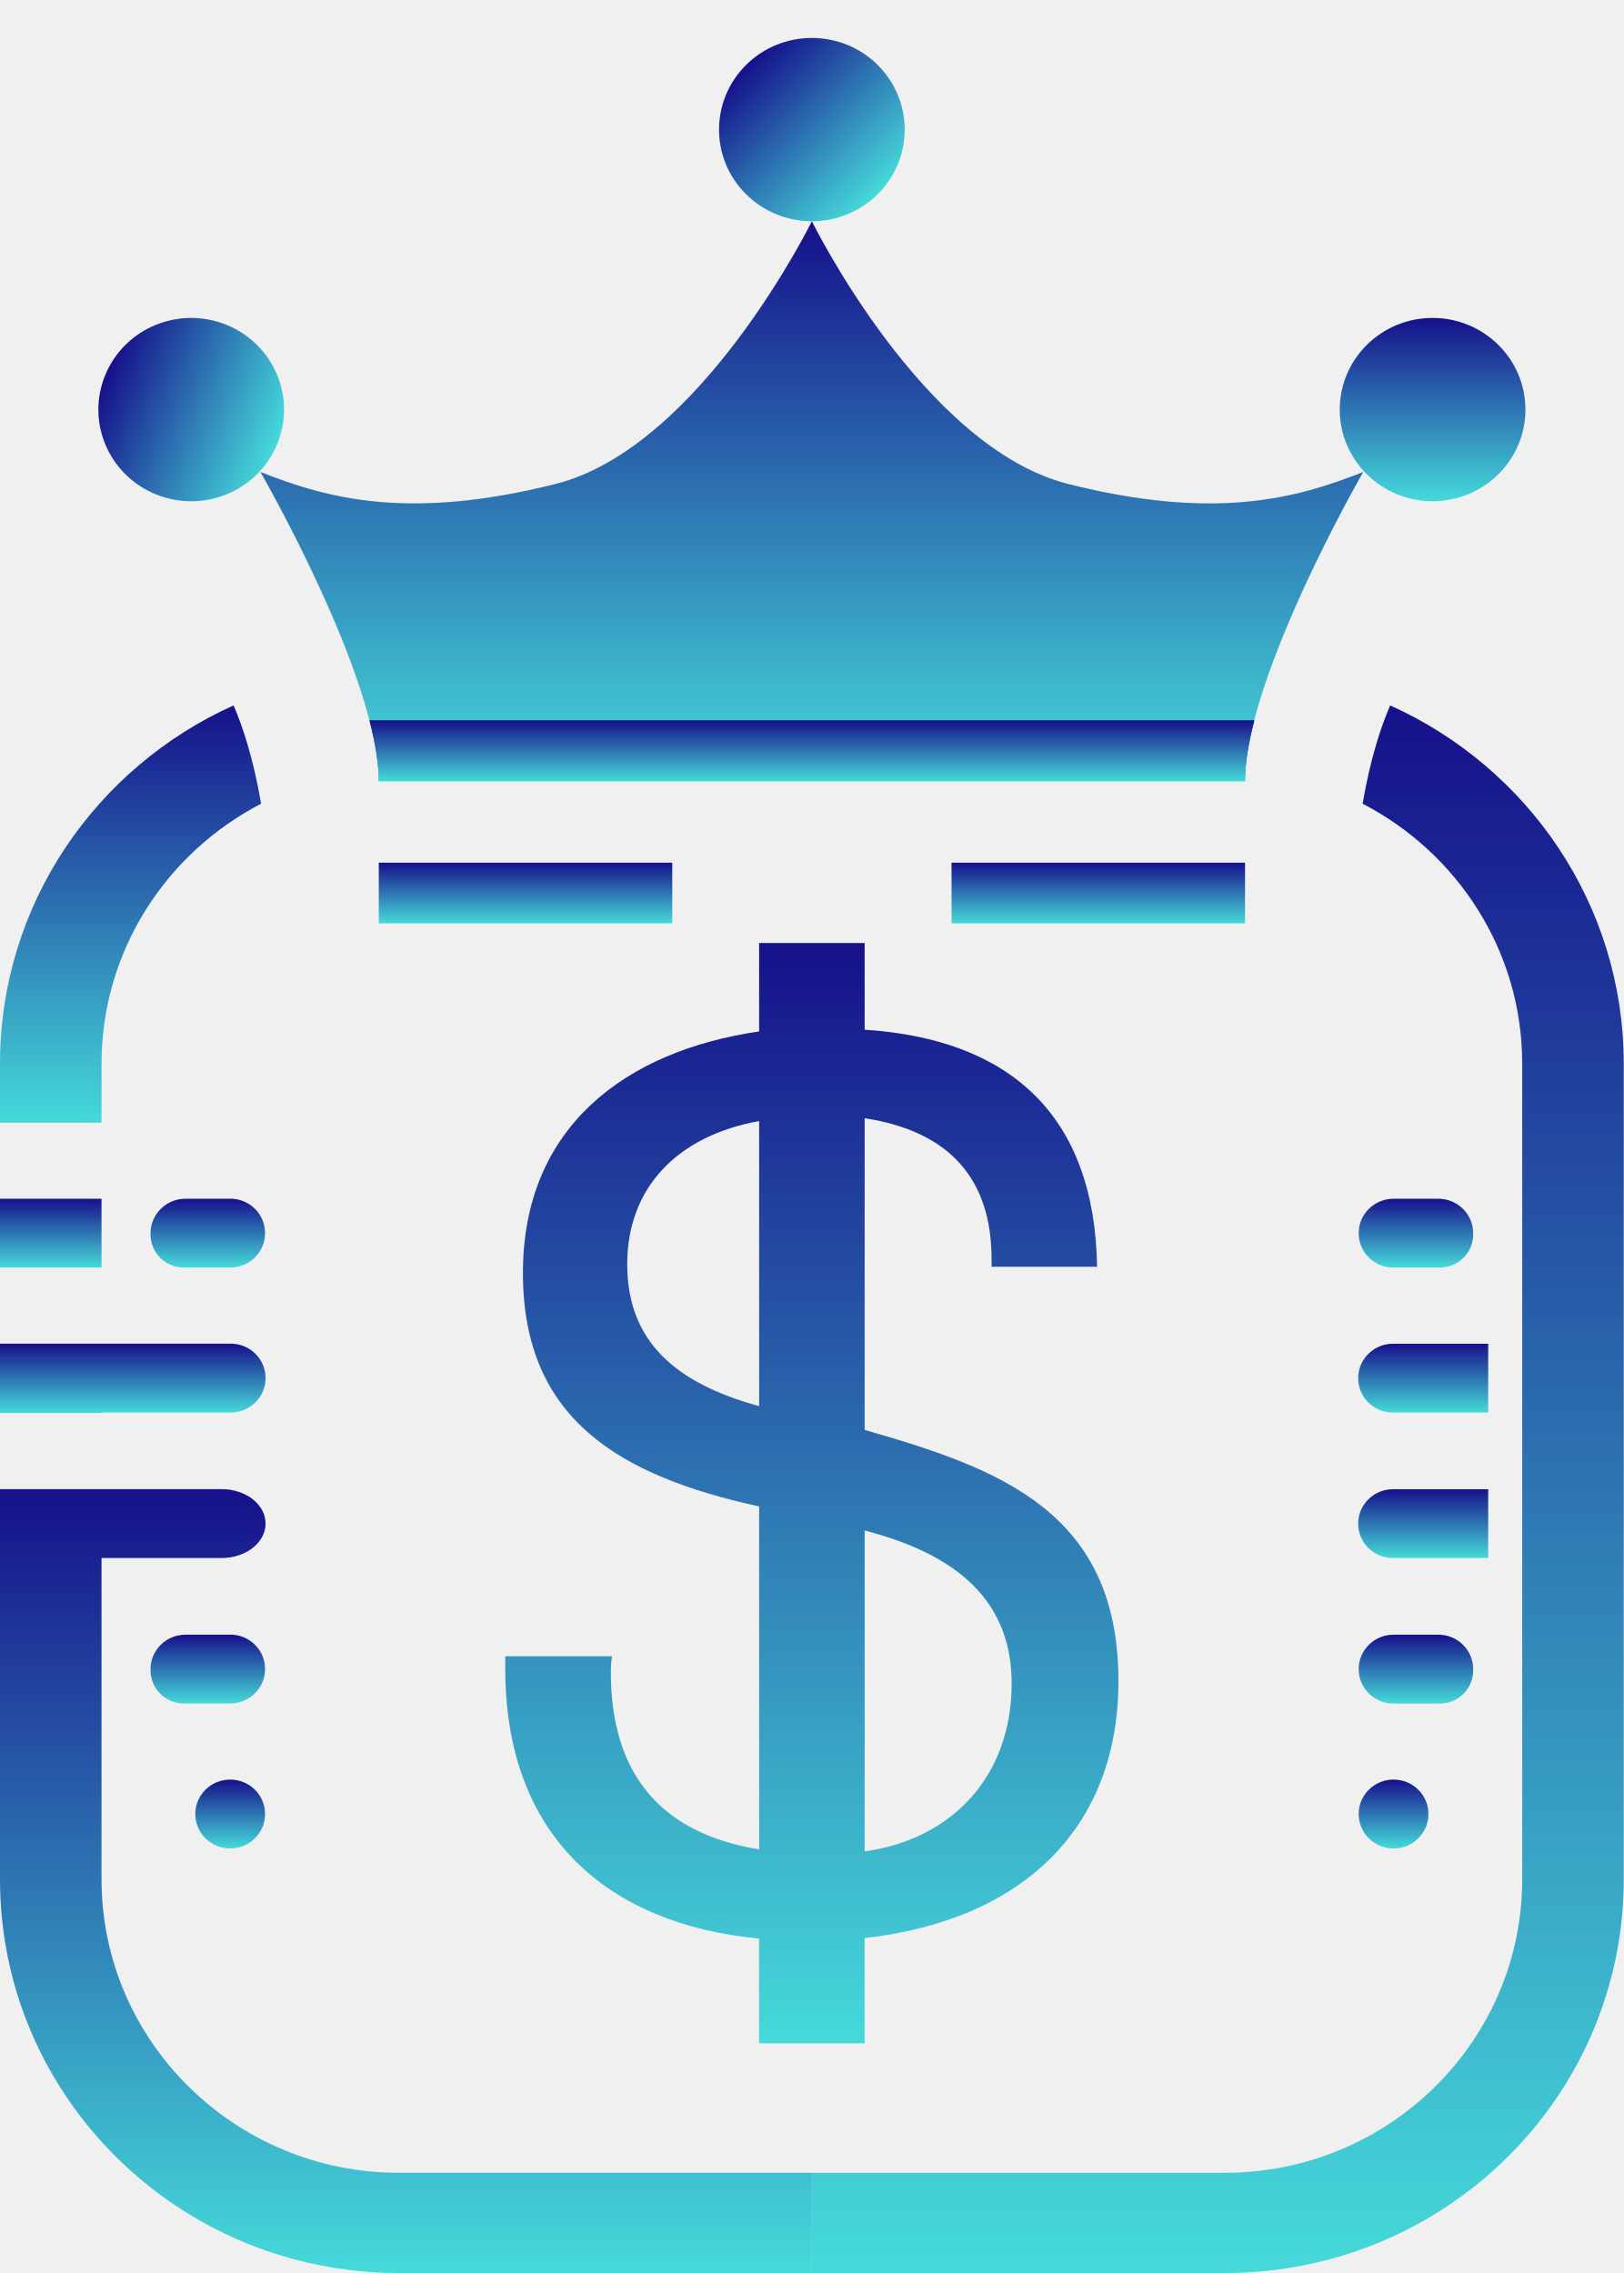
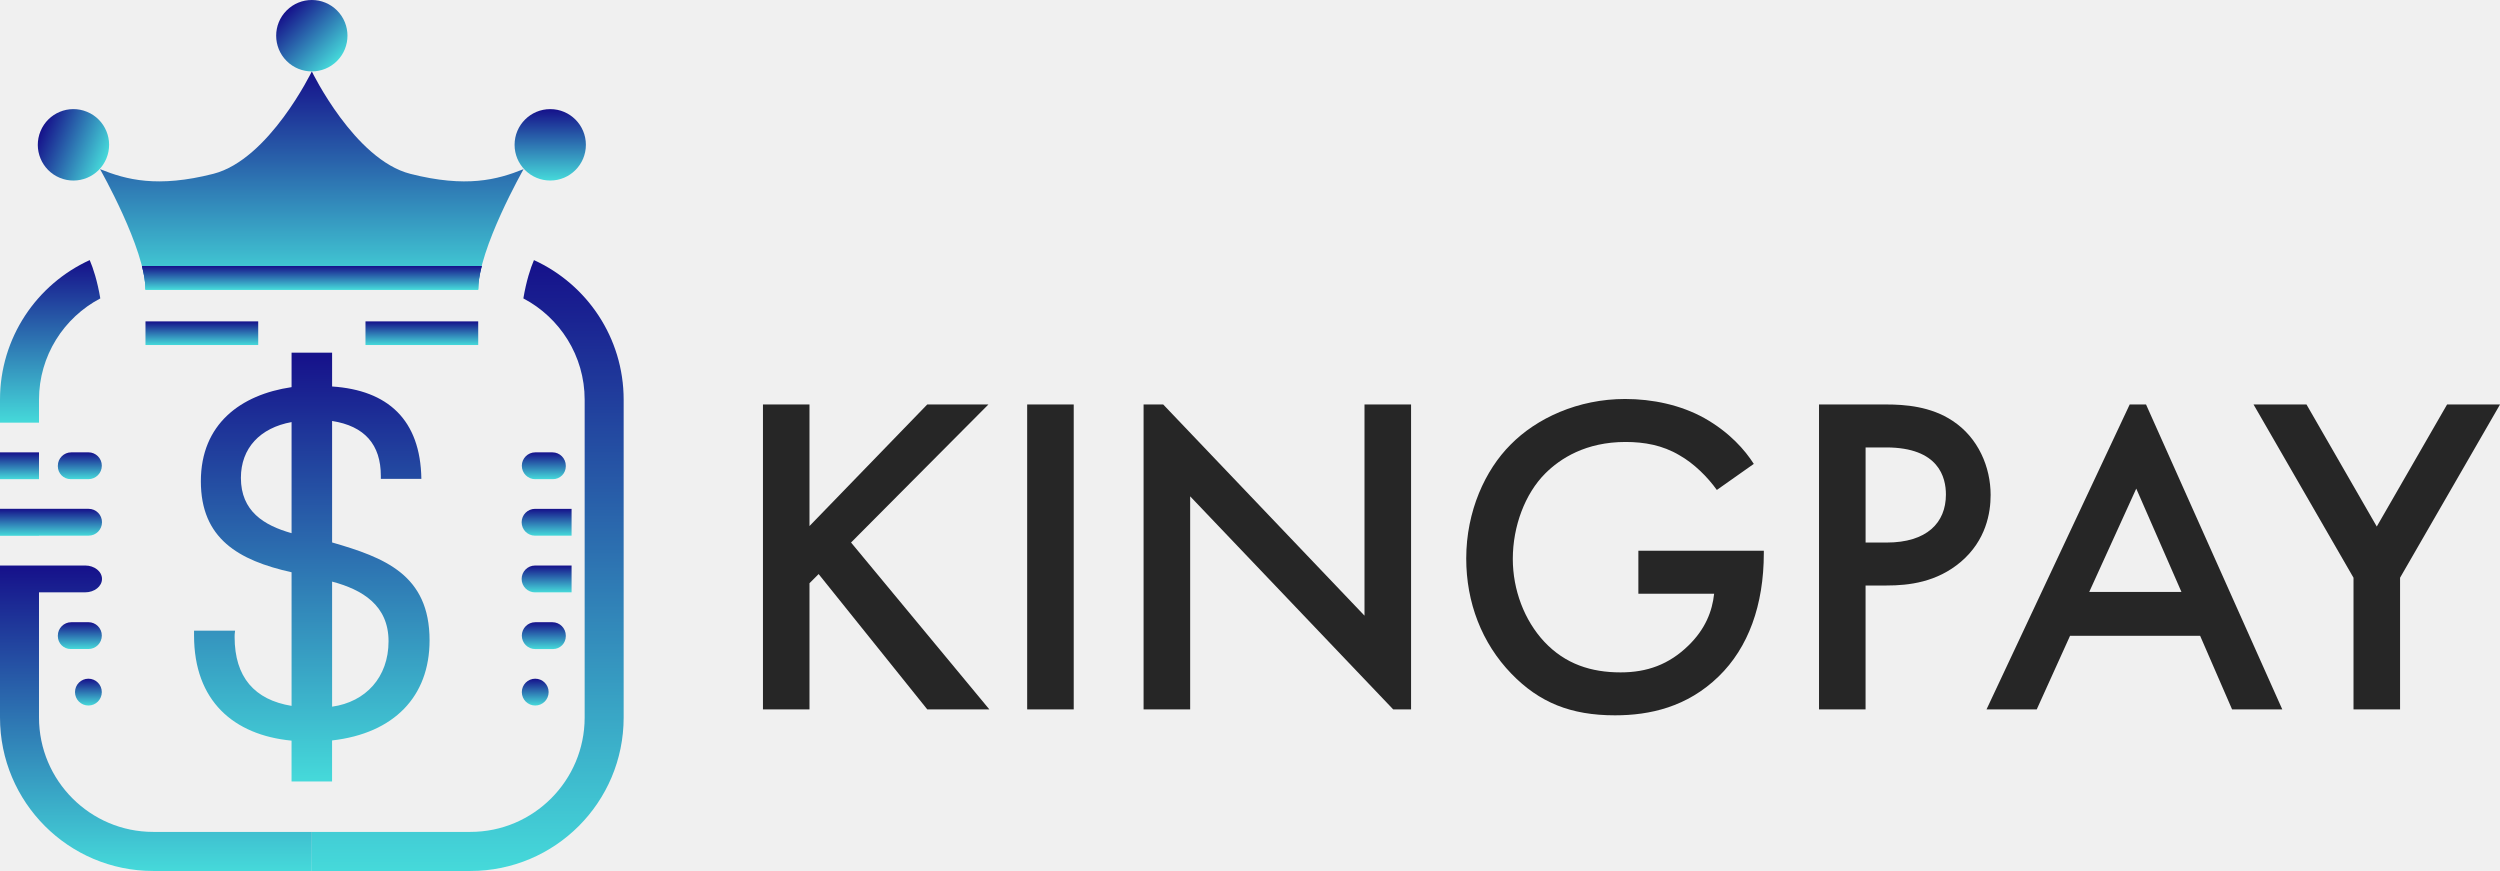
- <svg xmlns="http://www.w3.org/2000/svg" width="40" height="56" viewBox="0 0 40 56" fill="none">
-   <path d="M21.3 35.226V27.549C23.382 27.87 24.427 29.036 24.427 31.026V31.209H27.026C26.967 27.468 24.872 25.602 21.3 25.369V23.233H18.701V25.412C15.435 25.886 12.882 27.747 12.882 31.363C12.882 34.979 15.282 36.365 18.701 37.115V45.563C16.334 45.179 15.048 43.759 15.048 41.203C15.048 41.111 15.048 40.99 15.078 40.806H12.447V41.111C12.447 45.246 14.98 47.407 18.699 47.761V50.342H21.299V47.749C25.268 47.301 27.552 44.974 27.552 41.418C27.552 37.259 24.648 36.185 21.299 35.229L21.3 35.226ZM18.701 34.644C16.927 34.151 15.451 33.254 15.451 31.148C15.451 29.267 16.681 27.983 18.701 27.62V34.644ZM21.3 45.613V37.706C23.233 38.212 24.922 39.2 24.922 41.477C24.922 43.754 23.457 45.315 21.3 45.613Z" fill="url(#paint0_linear_2003_57720)" />
-   <path d="M35.291 7.833C34.028 7.833 33.004 8.844 33.004 10.091C33.004 11.338 34.028 12.349 35.291 12.349C36.554 12.349 37.578 11.338 37.578 10.091C37.578 8.844 36.554 7.833 35.291 7.833Z" fill="url(#paint1_linear_2003_57720)" />
-   <path d="M26.321 11.925C22.739 11.03 20 5.45 20 5.45C20 5.45 17.261 11.028 13.679 11.925C10.097 12.822 8.105 12.299 6.415 11.627C6.415 11.627 9.329 16.683 9.329 19.247H30.669C30.669 16.683 33.583 11.627 33.583 11.627C31.893 12.299 29.901 12.823 26.319 11.925H26.321Z" fill="url(#paint2_linear_2003_57720)" />
-   <path d="M6.823 10.955C7.306 9.803 6.752 8.483 5.585 8.006C4.419 7.528 3.081 8.075 2.598 9.227C2.114 10.379 2.668 11.7 3.835 12.177C5.002 12.654 6.34 12.107 6.823 10.955Z" fill="url(#paint3_linear_2003_57720)" />
-   <path d="M21.617 4.789C22.51 3.908 22.51 2.478 21.617 1.596C20.724 0.715 19.276 0.715 18.383 1.596C17.49 2.478 17.49 3.908 18.383 4.789C19.276 5.671 20.724 5.671 21.617 4.789Z" fill="url(#paint4_linear_2003_57720)" />
-   <path d="M16.561 21.254H9.331V22.748H16.561V21.254Z" fill="url(#paint5_linear_2003_57720)" />
-   <path d="M30.671 21.254H23.441V22.748H30.671V21.254Z" fill="url(#paint6_linear_2003_57720)" />
-   <path d="M34.317 34.801H36.661V33.105H34.317C33.844 33.105 33.458 33.485 33.458 33.954C33.458 34.423 33.842 34.802 34.317 34.802V34.801Z" fill="url(#paint7_linear_2003_57720)" />
-   <path d="M34.317 38.385H36.661V36.69H34.317C33.844 36.69 33.458 37.069 33.458 37.538C33.458 38.007 33.842 38.386 34.317 38.386V38.385Z" fill="url(#paint8_linear_2003_57720)" />
-   <path d="M34.33 31.229H35.468C35.923 31.229 36.291 30.866 36.291 30.416V30.382C36.291 29.915 35.907 29.534 35.432 29.534H34.33C33.856 29.534 33.47 29.913 33.47 30.382C33.47 30.851 33.854 31.231 34.33 31.231V31.229Z" fill="url(#paint9_linear_2003_57720)" />
-   <path d="M36.291 41.156V41.122C36.291 40.655 35.907 40.274 35.432 40.274H34.33C33.856 40.274 33.47 40.653 33.47 41.122C33.47 41.591 33.854 41.971 34.33 41.971H35.468C35.923 41.971 36.291 41.607 36.291 41.157V41.156Z" fill="url(#paint10_linear_2003_57720)" />
-   <path d="M34.33 45.541C34.804 45.541 35.189 45.161 35.189 44.692C35.189 44.224 34.804 43.844 34.33 43.844C33.855 43.844 33.47 44.224 33.47 44.692C33.47 45.161 33.855 45.541 34.33 45.541Z" fill="url(#paint11_linear_2003_57720)" />
-   <path d="M5.67 29.534H4.568C4.095 29.534 3.709 29.913 3.709 30.382V30.416C3.709 30.866 4.077 31.229 4.532 31.229H5.67C6.144 31.229 6.53 30.85 6.53 30.38C6.53 29.911 6.146 29.532 5.67 29.532V29.534Z" fill="url(#paint12_linear_2003_57720)" />
-   <path d="M5.67 40.274H4.568C4.095 40.274 3.709 40.653 3.709 41.122V41.156C3.709 41.605 4.077 41.969 4.532 41.969H5.67C6.144 41.969 6.53 41.59 6.53 41.12C6.53 40.651 6.146 40.272 5.67 40.272V40.274Z" fill="url(#paint13_linear_2003_57720)" />
-   <path d="M5.67 43.844C5.197 43.844 4.811 44.223 4.811 44.692C4.811 45.161 5.195 45.541 5.67 45.541C6.146 45.541 6.53 45.161 6.53 44.692C6.53 44.223 6.146 43.844 5.67 43.844Z" fill="url(#paint14_linear_2003_57720)" />
-   <path d="M34.246 17.379C34.02 17.9 33.76 18.684 33.567 19.801C35.902 21.011 37.499 23.427 37.499 26.207V46.299C37.499 50.287 34.214 53.531 30.174 53.531H20V56H30.174C35.602 56 40 51.657 40 46.299V26.207C40 22.285 37.64 18.907 34.246 17.379Z" fill="url(#paint15_linear_2003_57720)" />
-   <path d="M2.501 46.299V38.385H5.46C6.058 38.385 6.542 38.005 6.542 37.536C6.542 37.067 6.058 36.688 5.46 36.688H0V46.297C0 51.656 4.398 56 9.826 56H20V53.531H9.826C5.787 53.531 2.501 50.287 2.501 46.299Z" fill="url(#paint16_linear_2003_57720)" />
-   <path d="M2.501 29.534H0V31.229H2.501V29.534Z" fill="url(#paint17_linear_2003_57720)" />
-   <path d="M2.501 26.207C2.501 23.427 4.098 21.011 6.433 19.801C6.24 18.683 5.979 17.9 5.754 17.379C2.36 18.907 0 22.285 0 26.207V27.659H2.501V26.207Z" fill="url(#paint18_linear_2003_57720)" />
-   <path d="M2.501 34.801H5.683C6.156 34.801 6.542 34.421 6.542 33.952C6.542 33.483 6.158 33.104 5.683 33.104H0V34.811H2.501V34.799V34.801Z" fill="url(#paint19_linear_2003_57720)" />
-   <path d="M9.104 17.751C9.245 18.296 9.331 18.808 9.331 19.245H30.671C30.671 18.808 30.757 18.296 30.898 17.751H9.104Z" fill="url(#paint20_linear_2003_57720)" />
-   <path d="M9.104 17.751C9.245 18.296 9.331 18.808 9.331 19.245H30.671C30.671 18.808 30.757 18.296 30.898 17.751H9.104Z" fill="url(#paint21_linear_2003_57720)" />
+ <svg xmlns="http://www.w3.org/2000/svg" width="155" height="54" viewBox="0 0 155 54" fill="none">
+   <g clip-path="url(#clip0_4055_350)">
+     <path d="M50.188 32.615L57.49 25.076H61.282L52.765 33.636L61.339 43.981H57.49L50.755 35.592L50.188 36.16V43.983H47.303V25.077H50.188V32.617V32.615Z" fill="#262626" />
+     <path d="M66.571 25.077V43.983H63.685V25.077H66.571Z" fill="#262626" />
+     <path d="M101.575 34.146H109.357V34.288C109.357 37.519 108.395 40.155 106.556 41.94C104.603 43.84 102.283 44.35 100.132 44.35C97.388 44.35 95.434 43.556 93.707 41.771C91.868 39.872 90.906 37.35 90.906 34.629C90.906 31.681 92.094 29.13 93.652 27.572C95.265 25.928 97.84 24.737 100.755 24.737C102.453 24.737 104.207 25.105 105.679 25.927C107.234 26.805 108.196 27.911 108.735 28.762L106.444 30.377C105.877 29.583 105.029 28.734 104.123 28.224C103.076 27.601 101.943 27.402 100.783 27.402C98.32 27.402 96.736 28.423 95.802 29.358C94.557 30.606 93.794 32.617 93.794 34.658C93.794 36.557 94.502 38.457 95.747 39.789C97.049 41.178 98.662 41.688 100.474 41.688C102.114 41.688 103.473 41.205 104.691 40.015C105.737 38.995 106.162 37.889 106.276 36.812H101.579V34.148L101.575 34.146Z" fill="#262626" />
+     <path d="M116.94 25.077C118.1 25.077 119.713 25.192 121.07 26.098C122.656 27.146 123.419 28.961 123.419 30.69C123.419 31.796 123.136 33.496 121.58 34.828C120.079 36.103 118.354 36.301 116.967 36.301H115.665V43.983H112.779V25.077H116.94ZM115.667 33.638H116.969C119.459 33.638 120.647 32.418 120.647 30.661C120.647 29.613 120.222 27.741 116.94 27.741H115.667V33.636V33.638Z" fill="#262626" />
+     <path d="M145.917 35.819L139.719 25.077H143.002L147.36 32.645L151.719 25.077H155.002L148.804 35.819V43.981H145.918V35.819H145.917Z" fill="#262626" />
+     <path d="M87.486 43.981V25.077H84.599V38.171L72.118 25.077H70.902V43.981H73.79V30.773L86.377 43.981H87.486Z" fill="#262626" />
+     <path d="M133.054 25.077H132.041L123.164 43.983H126.278L128.343 39.42H136.408L138.389 43.983H141.502L133.054 25.077ZM129.533 36.698L132.448 30.293L135.249 36.698H129.533Z" fill="#262626" />
+     <path d="M20.59 33.627V26.1C22.602 26.415 23.612 27.558 23.612 29.509V29.689H26.125C26.068 26.02 24.042 24.19 20.59 23.962V21.867H18.077V24.003C14.92 24.469 12.453 26.293 12.453 29.839C12.453 33.385 14.772 34.745 18.077 35.48V43.765C15.789 43.388 14.546 41.996 14.546 39.489C14.546 39.4 14.546 39.28 14.575 39.1H12.031V39.4C12.031 43.454 14.48 45.573 18.076 45.92V48.451H20.588V45.908C24.425 45.469 26.633 43.188 26.633 39.7C26.633 35.622 23.826 34.568 20.588 33.631L20.59 33.627ZM18.077 33.057C16.362 32.574 14.936 31.694 14.936 29.628C14.936 27.784 16.124 26.525 18.077 26.169V33.057ZM20.59 43.814V36.059C22.459 36.556 24.09 37.525 24.09 39.758C24.09 41.991 22.674 43.521 20.59 43.814Z" fill="url(#paint0_linear_4055_350)" />
+     <path d="M34.115 6.765C32.894 6.765 31.904 7.756 31.904 8.979C31.904 10.202 32.894 11.193 34.115 11.193C35.336 11.193 36.325 10.202 36.325 8.979C36.325 7.756 35.336 6.765 34.115 6.765Z" fill="url(#paint1_linear_4055_350)" />
+     <path d="M25.443 10.778C21.98 9.899 19.333 4.428 19.333 4.428C19.333 4.428 16.685 9.897 13.223 10.778C9.76 11.657 7.835 11.145 6.201 10.486C6.201 10.486 9.018 15.443 9.018 17.958H29.646C29.646 15.443 32.463 10.486 32.463 10.486C30.829 11.145 28.904 11.658 25.441 10.778H25.443Z" fill="url(#paint2_linear_4055_350)" />
+     <path d="M6.596 9.827C7.064 8.697 6.528 7.402 5.4 6.934C4.272 6.466 2.979 7.002 2.512 8.132C2.045 9.262 2.58 10.557 3.708 11.025C4.836 11.493 6.129 10.956 6.596 9.827Z" fill="url(#paint3_linear_4055_350)" />
+     <path d="M20.896 3.78C21.759 2.915 21.759 1.513 20.896 0.649C20.033 -0.216 18.633 -0.216 17.77 0.649C16.907 1.513 16.907 2.915 17.77 3.78C18.633 4.644 20.033 4.644 20.896 3.78Z" fill="url(#paint4_linear_4055_350)" />
+     <path d="M16.009 19.926H9.02V21.391H16.009V19.926Z" fill="url(#paint5_linear_4055_350)" />
+     <path d="M29.649 19.926H22.66V21.391H29.649V19.926Z" fill="url(#paint6_linear_4055_350)" />
+     <path d="M33.172 33.211H35.438V31.548H33.172C32.715 31.548 32.342 31.92 32.342 32.38C32.342 32.84 32.713 33.212 33.172 33.212V33.211Z" fill="url(#paint7_linear_4055_350)" />
+     <path d="M33.172 36.725H35.438V35.063H33.172C32.715 35.063 32.342 35.435 32.342 35.895C32.342 36.355 32.713 36.727 33.172 36.727V36.725Z" fill="url(#paint8_linear_4055_350)" />
+     <path d="M33.184 29.708H34.284C34.725 29.708 35.08 29.352 35.08 28.91V28.878C35.08 28.419 34.709 28.046 34.25 28.046H33.184C32.727 28.046 32.353 28.418 32.353 28.878C32.353 29.338 32.725 29.71 33.184 29.71V29.708Z" fill="url(#paint9_linear_4055_350)" />
+     <path d="M35.08 39.443V39.41C35.08 38.952 34.709 38.578 34.25 38.578H33.184C32.727 38.578 32.353 38.95 32.353 39.41C32.353 39.87 32.725 40.242 33.184 40.242H34.284C34.725 40.242 35.08 39.886 35.08 39.444V39.443Z" fill="url(#paint10_linear_4055_350)" />
+     <path d="M33.184 43.743C33.643 43.743 34.015 43.37 34.015 42.911C34.015 42.451 33.643 42.079 33.184 42.079C32.725 42.079 32.353 42.451 32.353 42.911C32.353 43.37 32.725 43.743 33.184 43.743Z" fill="url(#paint11_linear_4055_350)" />
+     <path d="M5.482 28.046H4.417C3.959 28.046 3.586 28.418 3.586 28.878V28.91C3.586 29.352 3.942 29.708 4.382 29.708H5.482C5.94 29.708 6.313 29.336 6.313 28.876C6.313 28.416 5.941 28.044 5.482 28.044V28.046Z" fill="url(#paint12_linear_4055_350)" />
+     <path d="M5.482 38.578H4.417C3.959 38.578 3.586 38.95 3.586 39.41V39.443C3.586 39.884 3.942 40.24 4.382 40.24H5.482C5.94 40.24 6.313 39.868 6.313 39.408C6.313 38.948 5.941 38.576 5.482 38.576V38.578Z" fill="url(#paint13_linear_4055_350)" />
+     <path d="M5.481 42.079C5.023 42.079 4.65 42.451 4.65 42.911C4.65 43.371 5.022 43.743 5.481 43.743C5.94 43.743 6.312 43.371 6.312 42.911C6.312 42.451 5.94 42.079 5.481 42.079Z" fill="url(#paint14_linear_4055_350)" />
+     <path d="M33.105 16.126C32.887 16.636 32.635 17.406 32.448 18.501C34.706 19.688 36.249 22.057 36.249 24.783V44.487C36.249 48.397 33.074 51.578 29.169 51.578H19.334V54H29.169C34.415 54 38.667 49.741 38.667 44.487V24.783C38.667 20.936 36.386 17.624 33.105 16.126Z" fill="url(#paint15_linear_4055_350)" />
+     <path d="M2.418 44.487V36.725H5.278C5.856 36.725 6.324 36.353 6.324 35.893C6.324 35.433 5.856 35.061 5.278 35.061H0V44.485C0 49.74 4.252 54 9.498 54H19.333V51.578H9.498C5.594 51.578 2.418 48.397 2.418 44.487Z" fill="url(#paint16_linear_4055_350)" />
+     <path d="M2.418 28.046H0V29.708H2.418V28.046Z" fill="url(#paint17_linear_4055_350)" />
+     <path d="M2.418 24.783C2.418 22.057 3.962 19.688 6.219 18.501C6.032 17.404 5.78 16.636 5.562 16.126C2.281 17.624 0 20.936 0 24.783V26.207H2.418V24.783Z" fill="url(#paint18_linear_4055_350)" />
+     <path d="M2.418 33.211H5.493C5.951 33.211 6.324 32.839 6.324 32.379C6.324 31.918 5.953 31.547 5.493 31.547H0V33.221H2.418V33.209V33.211Z" fill="url(#paint19_linear_4055_350)" />
+     <path d="M8.801 16.491C8.937 17.026 9.02 17.527 9.02 17.956H29.648C29.648 17.527 29.731 17.026 29.868 16.491H8.801Z" fill="url(#paint20_linear_4055_350)" />
+     <path d="M8.801 16.491C8.937 17.026 9.02 17.527 9.02 17.956H29.648C29.648 17.527 29.731 17.026 29.868 16.491H8.801Z" fill="url(#paint21_linear_4055_350)" />
+   </g>
  <defs>
-     <linearGradient id="paint0_linear_2003_57720" x1="19.894" y1="23.481" x2="19.894" y2="51.367" gradientUnits="userSpaceOnUse">
+     <linearGradient id="paint0_linear_4055_350" x1="19.23" y1="22.11" x2="19.23" y2="49.456" gradientUnits="userSpaceOnUse">
      <stop stop-color="#16128B" />
      <stop offset="1" stop-color="#47E1DD" />
    </linearGradient>
-     <linearGradient id="paint1_linear_2003_57720" x1="35.259" y1="7.875" x2="35.259" y2="12.52" gradientUnits="userSpaceOnUse">
+     <linearGradient id="paint1_linear_4055_350" x1="34.084" y1="6.805" x2="34.084" y2="11.361" gradientUnits="userSpaceOnUse">
      <stop stop-color="#16128B" />
      <stop offset="1" stop-color="#47E1DD" />
    </linearGradient>
-     <linearGradient id="paint2_linear_2003_57720" x1="19.81" y1="5.577" x2="19.81" y2="19.769" gradientUnits="userSpaceOnUse">
+     <linearGradient id="paint2_linear_4055_350" x1="19.149" y1="4.552" x2="19.149" y2="18.47" gradientUnits="userSpaceOnUse">
      <stop stop-color="#16128B" />
      <stop offset="1" stop-color="#47E1DD" />
    </linearGradient>
-     <linearGradient id="paint3_linear_2003_57720" x1="2.624" y1="9.272" x2="6.954" y2="11.089" gradientUnits="userSpaceOnUse">
+     <linearGradient id="paint3_linear_4055_350" x1="2.537" y1="8.176" x2="6.741" y2="9.914" gradientUnits="userSpaceOnUse">
      <stop stop-color="#16128B" />
      <stop offset="1" stop-color="#47E1DD" />
    </linearGradient>
-     <linearGradient id="paint4_linear_2003_57720" x1="18.39" y1="1.648" x2="21.675" y2="4.974" gradientUnits="userSpaceOnUse">
+     <linearGradient id="paint4_linear_4055_350" x1="17.777" y1="0.699" x2="20.998" y2="3.915" gradientUnits="userSpaceOnUse">
      <stop stop-color="#16128B" />
      <stop offset="1" stop-color="#47E1DD" />
    </linearGradient>
-     <linearGradient id="paint5_linear_2003_57720" x1="12.896" y1="21.268" x2="12.896" y2="22.805" gradientUnits="userSpaceOnUse">
+     <linearGradient id="paint5_linear_4055_350" x1="12.465" y1="19.94" x2="12.465" y2="21.447" gradientUnits="userSpaceOnUse">
      <stop stop-color="#16128B" />
      <stop offset="1" stop-color="#47E1DD" />
    </linearGradient>
-     <linearGradient id="paint6_linear_2003_57720" x1="27.006" y1="21.268" x2="27.006" y2="22.805" gradientUnits="userSpaceOnUse">
+     <linearGradient id="paint6_linear_4055_350" x1="26.106" y1="19.94" x2="26.106" y2="21.447" gradientUnits="userSpaceOnUse">
      <stop stop-color="#16128B" />
      <stop offset="1" stop-color="#47E1DD" />
    </linearGradient>
-     <linearGradient id="paint7_linear_2003_57720" x1="35.037" y1="33.121" x2="35.037" y2="34.867" gradientUnits="userSpaceOnUse">
+     <linearGradient id="paint7_linear_4055_350" x1="33.868" y1="31.564" x2="33.868" y2="33.275" gradientUnits="userSpaceOnUse">
      <stop stop-color="#16128B" />
      <stop offset="1" stop-color="#47E1DD" />
    </linearGradient>
-     <linearGradient id="paint8_linear_2003_57720" x1="35.037" y1="36.705" x2="35.037" y2="38.451" gradientUnits="userSpaceOnUse">
+     <linearGradient id="paint8_linear_4055_350" x1="33.868" y1="35.078" x2="33.868" y2="36.79" gradientUnits="userSpaceOnUse">
      <stop stop-color="#16128B" />
      <stop offset="1" stop-color="#47E1DD" />
    </linearGradient>
-     <linearGradient id="paint9_linear_2003_57720" x1="34.861" y1="29.549" x2="34.861" y2="31.295" gradientUnits="userSpaceOnUse">
+     <linearGradient id="paint9_linear_4055_350" x1="33.698" y1="28.061" x2="33.698" y2="29.773" gradientUnits="userSpaceOnUse">
      <stop stop-color="#16128B" />
      <stop offset="1" stop-color="#47E1DD" />
    </linearGradient>
-     <linearGradient id="paint10_linear_2003_57720" x1="34.861" y1="40.289" x2="34.861" y2="42.035" gradientUnits="userSpaceOnUse">
+     <linearGradient id="paint10_linear_4055_350" x1="33.698" y1="38.593" x2="33.698" y2="40.305" gradientUnits="userSpaceOnUse">
      <stop stop-color="#16128B" />
      <stop offset="1" stop-color="#47E1DD" />
    </linearGradient>
-     <linearGradient id="paint11_linear_2003_57720" x1="34.318" y1="43.859" x2="34.318" y2="45.605" gradientUnits="userSpaceOnUse">
+     <linearGradient id="paint11_linear_4055_350" x1="33.173" y1="42.094" x2="33.173" y2="43.806" gradientUnits="userSpaceOnUse">
      <stop stop-color="#16128B" />
      <stop offset="1" stop-color="#47E1DD" />
    </linearGradient>
-     <linearGradient id="paint12_linear_2003_57720" x1="5.1" y1="29.547" x2="5.1" y2="31.293" gradientUnits="userSpaceOnUse">
+     <linearGradient id="paint12_linear_4055_350" x1="4.93" y1="28.059" x2="4.93" y2="29.771" gradientUnits="userSpaceOnUse">
      <stop stop-color="#16128B" />
      <stop offset="1" stop-color="#47E1DD" />
    </linearGradient>
-     <linearGradient id="paint13_linear_2003_57720" x1="5.1" y1="40.288" x2="5.1" y2="42.033" gradientUnits="userSpaceOnUse">
+     <linearGradient id="paint13_linear_4055_350" x1="4.93" y1="38.591" x2="4.93" y2="40.303" gradientUnits="userSpaceOnUse">
      <stop stop-color="#16128B" />
      <stop offset="1" stop-color="#47E1DD" />
    </linearGradient>
-     <linearGradient id="paint14_linear_2003_57720" x1="5.659" y1="43.859" x2="5.659" y2="45.605" gradientUnits="userSpaceOnUse">
+     <linearGradient id="paint14_linear_4055_350" x1="5.469" y1="42.094" x2="5.469" y2="43.806" gradientUnits="userSpaceOnUse">
      <stop stop-color="#16128B" />
      <stop offset="1" stop-color="#47E1DD" />
    </linearGradient>
-     <linearGradient id="paint15_linear_2003_57720" x1="29.861" y1="17.732" x2="29.861" y2="57.461" gradientUnits="userSpaceOnUse">
+     <linearGradient id="paint15_linear_4055_350" x1="28.866" y1="16.472" x2="28.866" y2="55.432" gradientUnits="userSpaceOnUse">
      <stop stop-color="#16128B" />
      <stop offset="1" stop-color="#47E1DD" />
    </linearGradient>
-     <linearGradient id="paint16_linear_2003_57720" x1="9.861" y1="36.864" x2="9.861" y2="56.73" gradientUnits="userSpaceOnUse">
+     <linearGradient id="paint16_linear_4055_350" x1="9.532" y1="35.234" x2="9.532" y2="54.716" gradientUnits="userSpaceOnUse">
      <stop stop-color="#16128B" />
      <stop offset="1" stop-color="#47E1DD" />
    </linearGradient>
-     <linearGradient id="paint17_linear_2003_57720" x1="1.233" y1="29.549" x2="1.233" y2="31.293" gradientUnits="userSpaceOnUse">
+     <linearGradient id="paint17_linear_4055_350" x1="1.192" y1="28.061" x2="1.192" y2="29.771" gradientUnits="userSpaceOnUse">
      <stop stop-color="#16128B" />
      <stop offset="1" stop-color="#47E1DD" />
    </linearGradient>
-     <linearGradient id="paint18_linear_2003_57720" x1="3.172" y1="17.473" x2="3.172" y2="28.048" gradientUnits="userSpaceOnUse">
+     <linearGradient id="paint18_linear_4055_350" x1="3.066" y1="16.218" x2="3.066" y2="26.588" gradientUnits="userSpaceOnUse">
      <stop stop-color="#16128B" />
      <stop offset="1" stop-color="#47E1DD" />
    </linearGradient>
-     <linearGradient id="paint19_linear_2003_57720" x1="3.226" y1="33.119" x2="3.226" y2="34.876" gradientUnits="userSpaceOnUse">
+     <linearGradient id="paint19_linear_4055_350" x1="3.118" y1="31.562" x2="3.118" y2="33.284" gradientUnits="userSpaceOnUse">
      <stop stop-color="#16128B" />
      <stop offset="1" stop-color="#47E1DD" />
    </linearGradient>
-     <linearGradient id="paint20_linear_2003_57720" x1="19.849" y1="17.765" x2="19.849" y2="19.302" gradientUnits="userSpaceOnUse">
+     <linearGradient id="paint20_linear_4055_350" x1="19.188" y1="16.505" x2="19.188" y2="18.012" gradientUnits="userSpaceOnUse">
      <stop stop-color="#16128B" />
      <stop offset="1" stop-color="#47E1DD" />
    </linearGradient>
-     <linearGradient id="paint21_linear_2003_57720" x1="19.849" y1="17.765" x2="19.849" y2="19.302" gradientUnits="userSpaceOnUse">
+     <linearGradient id="paint21_linear_4055_350" x1="19.188" y1="16.505" x2="19.188" y2="18.012" gradientUnits="userSpaceOnUse">
      <stop stop-color="#16128B" />
      <stop offset="1" stop-color="#47E1DD" />
    </linearGradient>
+     <clipPath id="clip0_4055_350">
+       <rect width="155" height="54" fill="white" />
+     </clipPath>
  </defs>
</svg>
